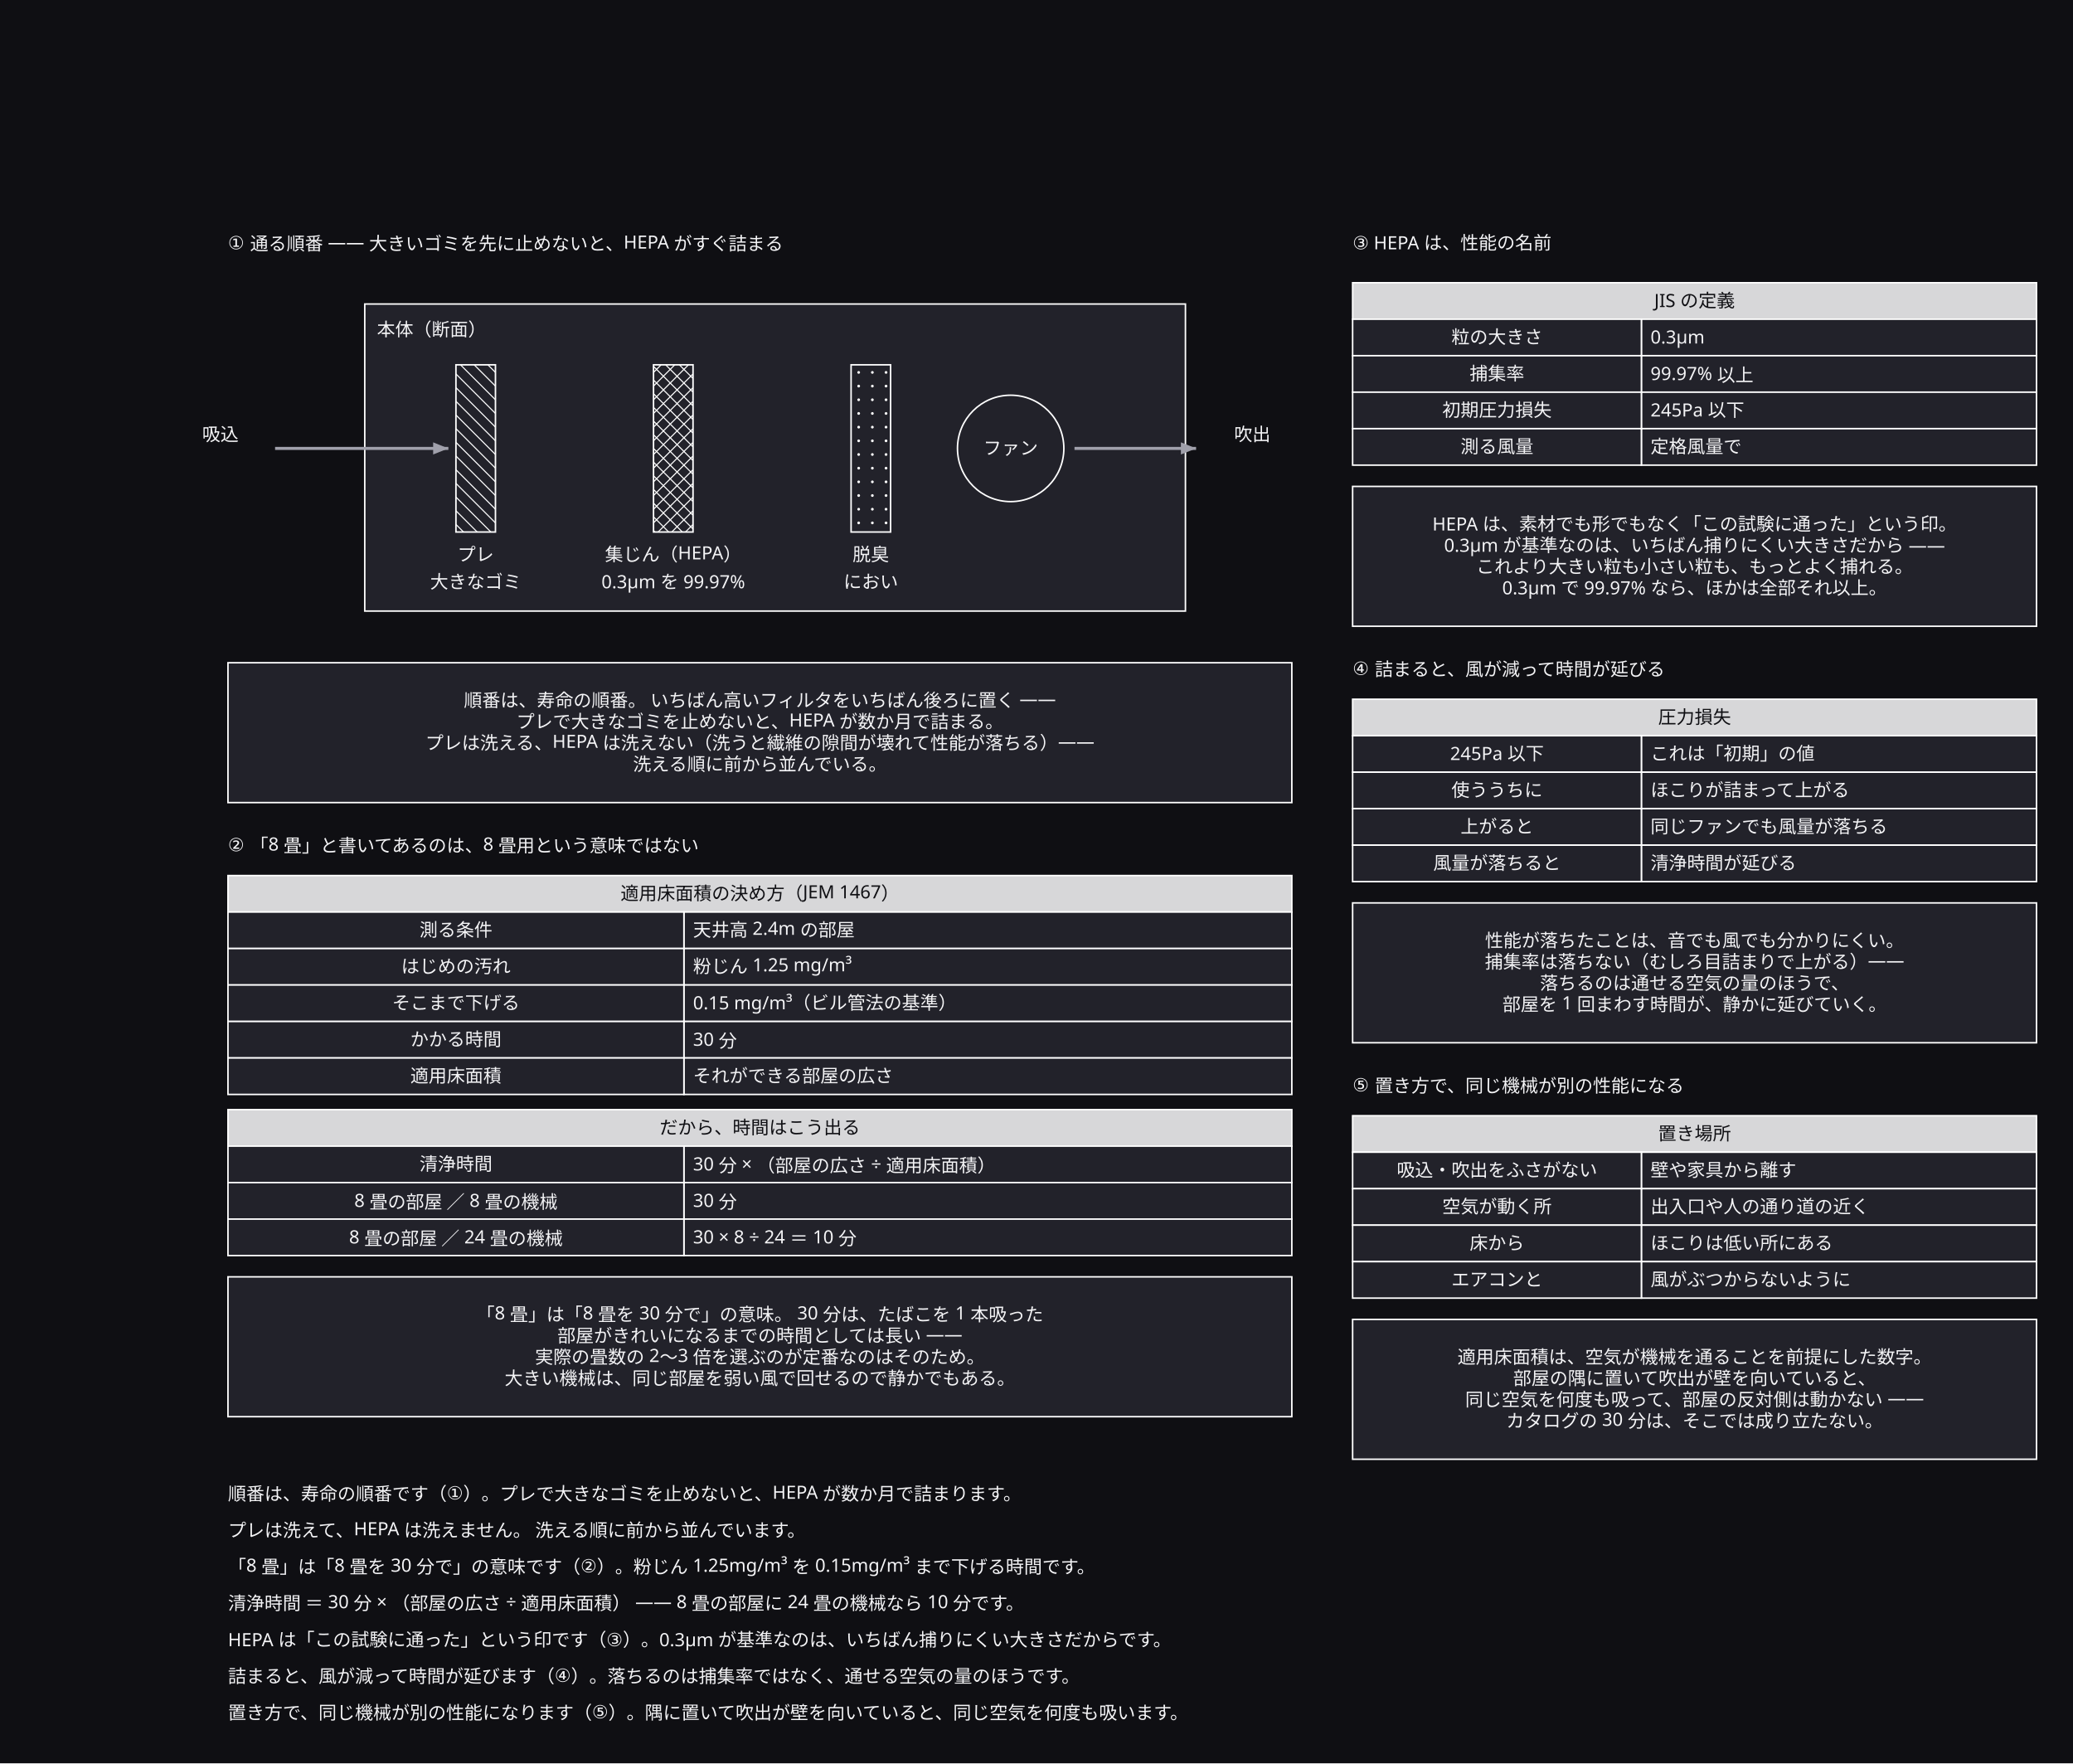
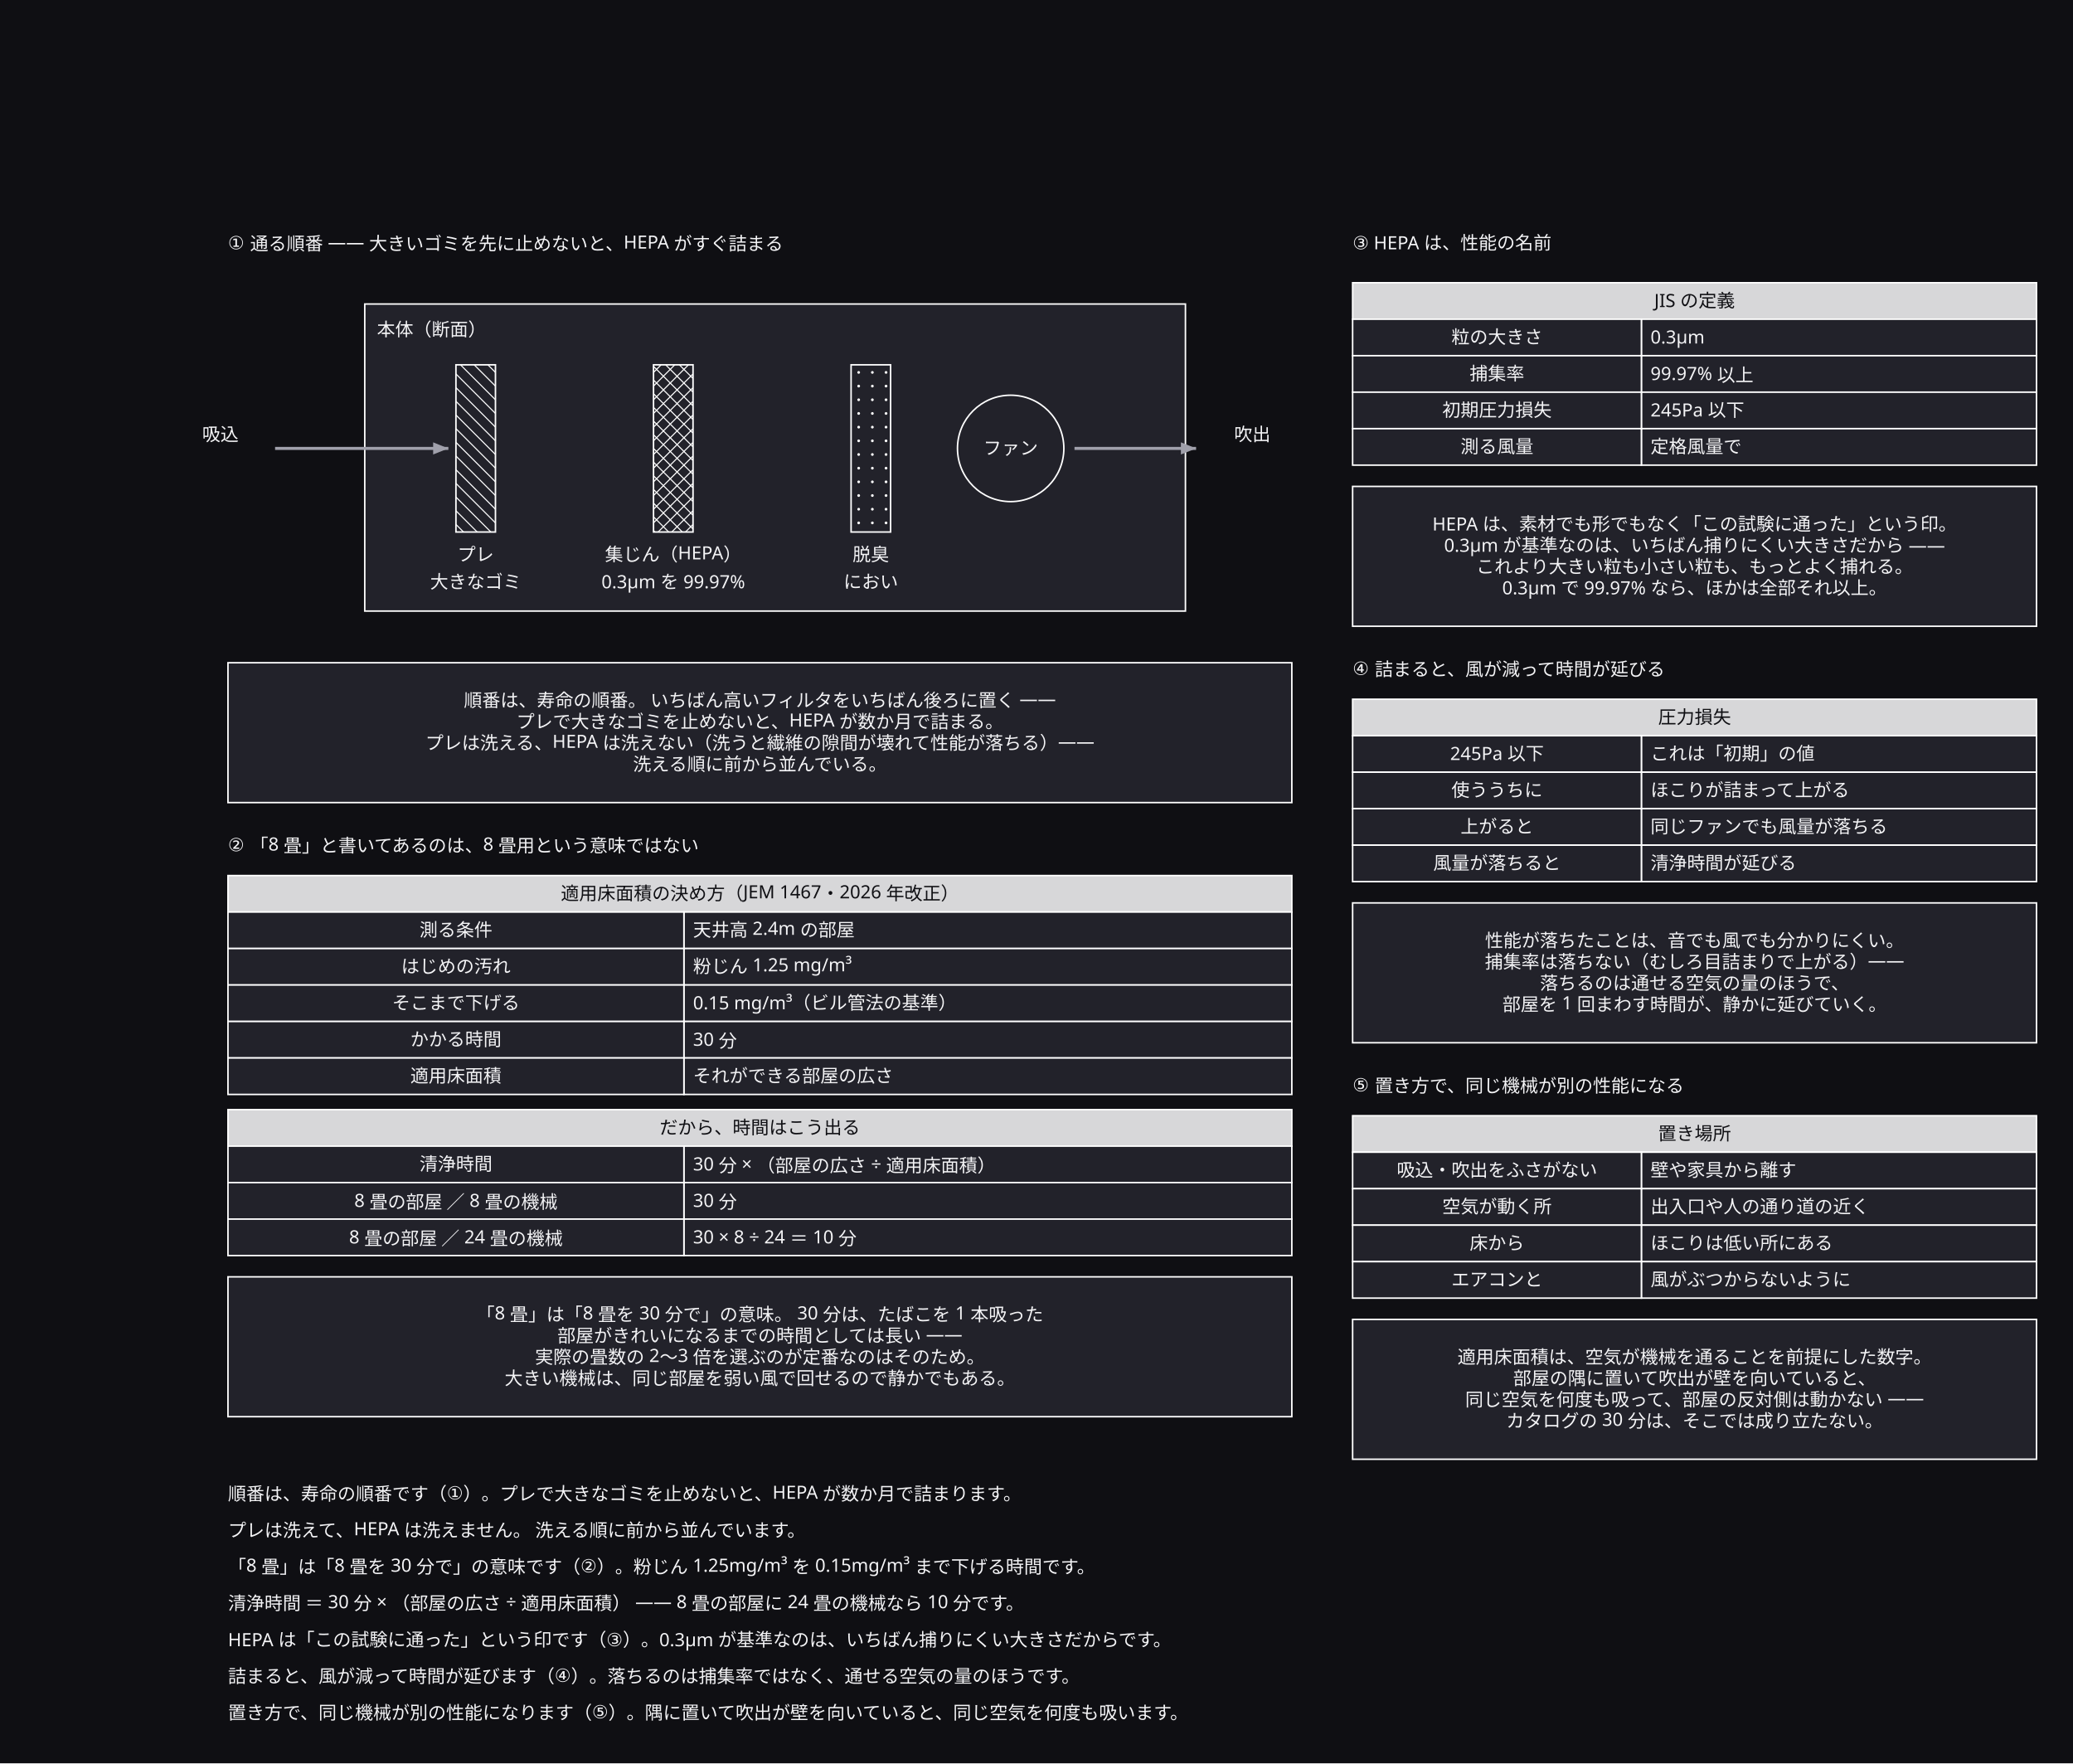
<svg xmlns="http://www.w3.org/2000/svg" width="1364" height="1160" viewBox="0 0 1364 1160">
  <defs>
    <marker id="arrow" viewBox="0 0 10 10" refX="9" refY="5" markerWidth="6" markerHeight="6" orient="auto">
      <path d="M 0 0 L 10 5 L 0 10 z" fill="#a0a0ab" />
    </marker>
  </defs>
  <rect data-paper="1" x="0" y="0" width="1364" height="1160" fill="#0f0f13" />
  <g data-node="body" data-pinned="false" data-shape="rect">
    <rect x="240" y="200" width="540" height="202" fill="#22222a" stroke="#ffffff" stroke-width="1" />
  </g>
  <g data-node="why1" data-pinned="false" data-shape="rect">
    <rect x="150" y="436" width="700" height="92" fill="#22222a" stroke="#ffffff" stroke-width="1" />
  </g>
  <g data-node="why2" data-pinned="false" data-shape="rect">
    <rect x="150" y="840" width="700" height="92" fill="#22222a" stroke="#ffffff" stroke-width="1" />
  </g>
  <g data-node="why3" data-pinned="false" data-shape="rect">
    <rect x="890" y="320" width="450" height="92" fill="#22222a" stroke="#ffffff" stroke-width="1" />
  </g>
  <g data-node="why4" data-pinned="false" data-shape="rect">
    <rect x="890" y="594" width="450" height="92" fill="#22222a" stroke="#ffffff" stroke-width="1" />
  </g>
  <g data-node="why5" data-pinned="false" data-shape="rect">
    <rect x="890" y="868" width="450" height="92" fill="#22222a" stroke="#ffffff" stroke-width="1" />
  </g>
  <g data-node="r1" data-pinned="false" data-shape="rect" />
  <g data-node="r2" data-pinned="false" data-shape="rect" />
  <g data-node="r3" data-pinned="false" data-shape="rect" />
  <g data-node="r4" data-pinned="false" data-shape="rect" />
  <g data-node="r5" data-pinned="false" data-shape="rect" />
  <g data-node="r6" data-pinned="false" data-shape="rect" />
  <g data-node="r7" data-pinned="false" data-shape="rect" />
  <g data-node="h150_576" data-pinned="false" data-shape="rect">
    <rect x="150" y="576" width="700" height="24" fill="#22222a" stroke="#ffffff" stroke-width="1" />
    <rect x="150" y="576" width="700" height="24" fill="#ffffff" fill-opacity="0.82" />
  </g>
  <g data-node="h150_730" data-pinned="false" data-shape="rect">
    <rect x="150" y="730" width="700" height="24" fill="#22222a" stroke="#ffffff" stroke-width="1" />
    <rect x="150" y="730" width="700" height="24" fill="#ffffff" fill-opacity="0.82" />
  </g>
  <g data-node="t1" data-pinned="false" data-shape="rect" />
  <g data-node="t2" data-pinned="false" data-shape="rect" />
  <g data-node="h890_186" data-pinned="false" data-shape="rect">
    <rect x="890" y="186" width="450" height="24" fill="#22222a" stroke="#ffffff" stroke-width="1" />
    <rect x="890" y="186" width="450" height="24" fill="#ffffff" fill-opacity="0.82" />
  </g>
  <g data-node="h890_460" data-pinned="false" data-shape="rect">
    <rect x="890" y="460" width="450" height="24" fill="#22222a" stroke="#ffffff" stroke-width="1" />
    <rect x="890" y="460" width="450" height="24" fill="#ffffff" fill-opacity="0.82" />
  </g>
  <g data-node="h890_734" data-pinned="false" data-shape="rect">
    <rect x="890" y="734" width="450" height="24" fill="#22222a" stroke="#ffffff" stroke-width="1" />
    <rect x="890" y="734" width="450" height="24" fill="#ffffff" fill-opacity="0.82" />
  </g>
  <g data-node="y150_600" data-pinned="false" data-shape="rect">
    <rect x="450" y="600" width="400" height="24" fill="#22222a" stroke="#ffffff" stroke-width="1" />
  </g>
  <g data-node="y150_624" data-pinned="false" data-shape="rect">
    <rect x="450" y="624" width="400" height="24" fill="#22222a" stroke="#ffffff" stroke-width="1" />
  </g>
  <g data-node="y150_648" data-pinned="false" data-shape="rect">
    <rect x="450" y="648" width="400" height="24" fill="#22222a" stroke="#ffffff" stroke-width="1" />
  </g>
  <g data-node="y150_672" data-pinned="false" data-shape="rect">
    <rect x="450" y="672" width="400" height="24" fill="#22222a" stroke="#ffffff" stroke-width="1" />
  </g>
  <g data-node="y150_696" data-pinned="false" data-shape="rect">
    <rect x="450" y="696" width="400" height="24" fill="#22222a" stroke="#ffffff" stroke-width="1" />
  </g>
  <g data-node="y150_754" data-pinned="false" data-shape="rect">
    <rect x="450" y="754" width="400" height="24" fill="#22222a" stroke="#ffffff" stroke-width="1" />
  </g>
  <g data-node="y150_778" data-pinned="false" data-shape="rect">
    <rect x="450" y="778" width="400" height="24" fill="#22222a" stroke="#ffffff" stroke-width="1" />
  </g>
  <g data-node="y150_802" data-pinned="false" data-shape="rect">
    <rect x="450" y="802" width="400" height="24" fill="#22222a" stroke="#ffffff" stroke-width="1" />
  </g>
  <g data-node="t3" data-pinned="false" data-shape="rect" />
  <g data-node="t4" data-pinned="false" data-shape="rect" />
  <g data-node="t5" data-pinned="false" data-shape="rect" />
  <g data-node="x150_600" data-pinned="false" data-shape="rect">
    <rect x="150" y="600" width="300" height="24" fill="#22222a" stroke="#ffffff" stroke-width="1" />
  </g>
  <g data-node="x150_624" data-pinned="false" data-shape="rect">
    <rect x="150" y="624" width="300" height="24" fill="#22222a" stroke="#ffffff" stroke-width="1" />
  </g>
  <g data-node="x150_648" data-pinned="false" data-shape="rect">
    <rect x="150" y="648" width="300" height="24" fill="#22222a" stroke="#ffffff" stroke-width="1" />
  </g>
  <g data-node="x150_672" data-pinned="false" data-shape="rect">
    <rect x="150" y="672" width="300" height="24" fill="#22222a" stroke="#ffffff" stroke-width="1" />
  </g>
  <g data-node="x150_696" data-pinned="false" data-shape="rect">
    <rect x="150" y="696" width="300" height="24" fill="#22222a" stroke="#ffffff" stroke-width="1" />
  </g>
  <g data-node="x150_754" data-pinned="false" data-shape="rect">
    <rect x="150" y="754" width="300" height="24" fill="#22222a" stroke="#ffffff" stroke-width="1" />
  </g>
  <g data-node="x150_778" data-pinned="false" data-shape="rect">
    <rect x="150" y="778" width="300" height="24" fill="#22222a" stroke="#ffffff" stroke-width="1" />
  </g>
  <g data-node="x150_802" data-pinned="false" data-shape="rect">
    <rect x="150" y="802" width="300" height="24" fill="#22222a" stroke="#ffffff" stroke-width="1" />
  </g>
  <g data-node="y890_210" data-pinned="false" data-shape="rect">
    <rect x="1080" y="210" width="260" height="24" fill="#22222a" stroke="#ffffff" stroke-width="1" />
  </g>
  <g data-node="y890_234" data-pinned="false" data-shape="rect">
    <rect x="1080" y="234" width="260" height="24" fill="#22222a" stroke="#ffffff" stroke-width="1" />
  </g>
  <g data-node="y890_258" data-pinned="false" data-shape="rect">
    <rect x="1080" y="258" width="260" height="24" fill="#22222a" stroke="#ffffff" stroke-width="1" />
  </g>
  <g data-node="y890_282" data-pinned="false" data-shape="rect">
    <rect x="1080" y="282" width="260" height="24" fill="#22222a" stroke="#ffffff" stroke-width="1" />
  </g>
  <g data-node="y890_484" data-pinned="false" data-shape="rect">
    <rect x="1080" y="484" width="260" height="24" fill="#22222a" stroke="#ffffff" stroke-width="1" />
  </g>
  <g data-node="y890_508" data-pinned="false" data-shape="rect">
    <rect x="1080" y="508" width="260" height="24" fill="#22222a" stroke="#ffffff" stroke-width="1" />
  </g>
  <g data-node="y890_532" data-pinned="false" data-shape="rect">
    <rect x="1080" y="532" width="260" height="24" fill="#22222a" stroke="#ffffff" stroke-width="1" />
  </g>
  <g data-node="y890_556" data-pinned="false" data-shape="rect">
    <rect x="1080" y="556" width="260" height="24" fill="#22222a" stroke="#ffffff" stroke-width="1" />
  </g>
  <g data-node="y890_758" data-pinned="false" data-shape="rect">
    <rect x="1080" y="758" width="260" height="24" fill="#22222a" stroke="#ffffff" stroke-width="1" />
  </g>
  <g data-node="y890_782" data-pinned="false" data-shape="rect">
    <rect x="1080" y="782" width="260" height="24" fill="#22222a" stroke="#ffffff" stroke-width="1" />
  </g>
  <g data-node="y890_806" data-pinned="false" data-shape="rect">
    <rect x="1080" y="806" width="260" height="24" fill="#22222a" stroke="#ffffff" stroke-width="1" />
  </g>
  <g data-node="y890_830" data-pinned="false" data-shape="rect">
    <rect x="1080" y="830" width="260" height="24" fill="#22222a" stroke="#ffffff" stroke-width="1" />
  </g>
  <g data-node="fan" data-pinned="false" data-shape="rect">
    <circle cx="665" cy="295" r="35" fill="#22222a" stroke="#ffffff" stroke-width="1" />
  </g>
  <g data-node="x890_210" data-pinned="false" data-shape="rect">
    <rect x="890" y="210" width="190" height="24" fill="#22222a" stroke="#ffffff" stroke-width="1" />
  </g>
  <g data-node="x890_234" data-pinned="false" data-shape="rect">
    <rect x="890" y="234" width="190" height="24" fill="#22222a" stroke="#ffffff" stroke-width="1" />
  </g>
  <g data-node="x890_258" data-pinned="false" data-shape="rect">
    <rect x="890" y="258" width="190" height="24" fill="#22222a" stroke="#ffffff" stroke-width="1" />
  </g>
  <g data-node="x890_282" data-pinned="false" data-shape="rect">
    <rect x="890" y="282" width="190" height="24" fill="#22222a" stroke="#ffffff" stroke-width="1" />
  </g>
  <g data-node="x890_484" data-pinned="false" data-shape="rect">
    <rect x="890" y="484" width="190" height="24" fill="#22222a" stroke="#ffffff" stroke-width="1" />
  </g>
  <g data-node="x890_508" data-pinned="false" data-shape="rect">
    <rect x="890" y="508" width="190" height="24" fill="#22222a" stroke="#ffffff" stroke-width="1" />
  </g>
  <g data-node="x890_532" data-pinned="false" data-shape="rect">
    <rect x="890" y="532" width="190" height="24" fill="#22222a" stroke="#ffffff" stroke-width="1" />
  </g>
  <g data-node="x890_556" data-pinned="false" data-shape="rect">
    <rect x="890" y="556" width="190" height="24" fill="#22222a" stroke="#ffffff" stroke-width="1" />
  </g>
  <g data-node="x890_758" data-pinned="false" data-shape="rect">
    <rect x="890" y="758" width="190" height="24" fill="#22222a" stroke="#ffffff" stroke-width="1" />
  </g>
  <g data-node="x890_782" data-pinned="false" data-shape="rect">
    <rect x="890" y="782" width="190" height="24" fill="#22222a" stroke="#ffffff" stroke-width="1" />
  </g>
  <g data-node="x890_806" data-pinned="false" data-shape="rect">
    <rect x="890" y="806" width="190" height="24" fill="#22222a" stroke="#ffffff" stroke-width="1" />
  </g>
  <g data-node="x890_830" data-pinned="false" data-shape="rect">
    <rect x="890" y="830" width="190" height="24" fill="#22222a" stroke="#ffffff" stroke-width="1" />
  </g>
  <g data-node="bn" data-pinned="false" data-shape="rect" />
  <g data-node="f0" data-pinned="false" data-shape="rect">
    <rect x="300" y="240" width="26" height="110" fill="#22222a" stroke="#ffffff" stroke-width="1" />
    <line x1="326" y1="245" x2="321" y2="240" stroke="#ffffff" stroke-width="0.7" />
    <line x1="326" y1="254" x2="312" y2="240" stroke="#ffffff" stroke-width="0.7" />
    <line x1="326" y1="263" x2="303" y2="240" stroke="#ffffff" stroke-width="0.7" />
    <line x1="300" y1="246" x2="326" y2="272" stroke="#ffffff" stroke-width="0.7" />
    <line x1="300" y1="255" x2="326" y2="281" stroke="#ffffff" stroke-width="0.7" />
    <line x1="300" y1="264" x2="326" y2="290" stroke="#ffffff" stroke-width="0.7" />
    <line x1="300" y1="273" x2="326" y2="299" stroke="#ffffff" stroke-width="0.7" />
    <line x1="300" y1="282" x2="326" y2="308" stroke="#ffffff" stroke-width="0.7" />
    <line x1="300" y1="291" x2="326" y2="317" stroke="#ffffff" stroke-width="0.7" />
    <line x1="300" y1="300" x2="326" y2="326" stroke="#ffffff" stroke-width="0.7" />
    <line x1="300" y1="309" x2="326" y2="335" stroke="#ffffff" stroke-width="0.7" />
    <line x1="300" y1="318" x2="326" y2="344" stroke="#ffffff" stroke-width="0.7" />
    <line x1="300" y1="327" x2="323" y2="350" stroke="#ffffff" stroke-width="0.7" />
    <line x1="300" y1="336" x2="314" y2="350" stroke="#ffffff" stroke-width="0.7" />
    <line x1="300" y1="345" x2="305" y2="350" stroke="#ffffff" stroke-width="0.7" />
  </g>
  <g data-node="f130" data-pinned="false" data-shape="rect">
    <rect x="430" y="240" width="26" height="110" fill="#22222a" stroke="#ffffff" stroke-width="1" />
    <line x1="456" y1="249" x2="447" y2="240" stroke="#ffffff" stroke-width="0.7" />
    <line x1="456" y1="258" x2="438" y2="240" stroke="#ffffff" stroke-width="0.7" />
    <line x1="430" y1="241" x2="456" y2="267" stroke="#ffffff" stroke-width="0.7" />
    <line x1="430" y1="250" x2="456" y2="276" stroke="#ffffff" stroke-width="0.7" />
    <line x1="430" y1="259" x2="456" y2="285" stroke="#ffffff" stroke-width="0.7" />
    <line x1="430" y1="268" x2="456" y2="294" stroke="#ffffff" stroke-width="0.7" />
    <line x1="430" y1="277" x2="456" y2="303" stroke="#ffffff" stroke-width="0.7" />
    <line x1="430" y1="286" x2="456" y2="312" stroke="#ffffff" stroke-width="0.7" />
    <line x1="430" y1="295" x2="456" y2="321" stroke="#ffffff" stroke-width="0.7" />
    <line x1="430" y1="304" x2="456" y2="330" stroke="#ffffff" stroke-width="0.7" />
    <line x1="430" y1="313" x2="456" y2="339" stroke="#ffffff" stroke-width="0.7" />
    <line x1="430" y1="322" x2="456" y2="348" stroke="#ffffff" stroke-width="0.7" />
    <line x1="430" y1="331" x2="449" y2="350" stroke="#ffffff" stroke-width="0.7" />
    <line x1="430" y1="340" x2="440" y2="350" stroke="#ffffff" stroke-width="0.7" />
    <line x1="430" y1="349" x2="431" y2="350" stroke="#ffffff" stroke-width="0.7" />
    <line x1="430" y1="245" x2="435" y2="240" stroke="#ffffff" stroke-width="0.7" />
    <line x1="430" y1="254" x2="444" y2="240" stroke="#ffffff" stroke-width="0.7" />
    <line x1="430" y1="263" x2="453" y2="240" stroke="#ffffff" stroke-width="0.7" />
    <line x1="430" y1="272" x2="456" y2="246" stroke="#ffffff" stroke-width="0.7" />
    <line x1="430" y1="281" x2="456" y2="255" stroke="#ffffff" stroke-width="0.7" />
    <line x1="430" y1="290" x2="456" y2="264" stroke="#ffffff" stroke-width="0.7" />
    <line x1="430" y1="299" x2="456" y2="273" stroke="#ffffff" stroke-width="0.7" />
    <line x1="430" y1="308" x2="456" y2="282" stroke="#ffffff" stroke-width="0.7" />
    <line x1="430" y1="317" x2="456" y2="291" stroke="#ffffff" stroke-width="0.7" />
    <line x1="430" y1="326" x2="456" y2="300" stroke="#ffffff" stroke-width="0.7" />
    <line x1="430" y1="335" x2="456" y2="309" stroke="#ffffff" stroke-width="0.7" />
    <line x1="430" y1="344" x2="456" y2="318" stroke="#ffffff" stroke-width="0.7" />
    <line x1="456" y1="327" x2="433" y2="350" stroke="#ffffff" stroke-width="0.7" />
    <line x1="456" y1="336" x2="442" y2="350" stroke="#ffffff" stroke-width="0.7" />
    <line x1="456" y1="345" x2="451" y2="350" stroke="#ffffff" stroke-width="0.7" />
  </g>
  <g data-node="f260" data-pinned="false" data-shape="rect">
    <rect x="560" y="240" width="26" height="110" fill="#22222a" stroke="#ffffff" stroke-width="1" />
    <circle cx="565" cy="245" r="0.9" fill="#ffffff" />
    <circle cx="574" cy="245" r="0.9" fill="#ffffff" />
    <circle cx="583" cy="245" r="0.9" fill="#ffffff" />
    <circle cx="565" cy="254" r="0.9" fill="#ffffff" />
    <circle cx="574" cy="254" r="0.9" fill="#ffffff" />
    <circle cx="583" cy="254" r="0.9" fill="#ffffff" />
    <circle cx="565" cy="263" r="0.9" fill="#ffffff" />
    <circle cx="574" cy="263" r="0.9" fill="#ffffff" />
    <circle cx="583" cy="263" r="0.9" fill="#ffffff" />
    <circle cx="565" cy="272" r="0.9" fill="#ffffff" />
    <circle cx="574" cy="272" r="0.9" fill="#ffffff" />
    <circle cx="583" cy="272" r="0.9" fill="#ffffff" />
    <circle cx="565" cy="281" r="0.9" fill="#ffffff" />
    <circle cx="574" cy="281" r="0.9" fill="#ffffff" />
    <circle cx="583" cy="281" r="0.9" fill="#ffffff" />
    <circle cx="565" cy="290" r="0.9" fill="#ffffff" />
    <circle cx="574" cy="290" r="0.9" fill="#ffffff" />
    <circle cx="583" cy="290" r="0.9" fill="#ffffff" />
    <circle cx="565" cy="299" r="0.9" fill="#ffffff" />
    <circle cx="574" cy="299" r="0.9" fill="#ffffff" />
    <circle cx="583" cy="299" r="0.9" fill="#ffffff" />
    <circle cx="565" cy="308" r="0.9" fill="#ffffff" />
    <circle cx="574" cy="308" r="0.9" fill="#ffffff" />
    <circle cx="583" cy="308" r="0.9" fill="#ffffff" />
    <circle cx="565" cy="317" r="0.9" fill="#ffffff" />
    <circle cx="574" cy="317" r="0.9" fill="#ffffff" />
    <circle cx="583" cy="317" r="0.9" fill="#ffffff" />
    <circle cx="565" cy="326" r="0.9" fill="#ffffff" />
    <circle cx="574" cy="326" r="0.9" fill="#ffffff" />
    <circle cx="583" cy="326" r="0.9" fill="#ffffff" />
    <circle cx="565" cy="335" r="0.9" fill="#ffffff" />
    <circle cx="574" cy="335" r="0.9" fill="#ffffff" />
    <circle cx="583" cy="335" r="0.9" fill="#ffffff" />
    <circle cx="565" cy="344" r="0.9" fill="#ffffff" />
    <circle cx="574" cy="344" r="0.9" fill="#ffffff" />
    <circle cx="583" cy="344" r="0.9" fill="#ffffff" />
  </g>
  <g data-node="fn0" data-pinned="false" data-shape="rect" />
  <g data-node="fs0" data-pinned="false" data-shape="rect" />
  <g data-node="fn130" data-pinned="false" data-shape="rect" />
  <g data-node="fs130" data-pinned="false" data-shape="rect" />
  <g data-node="fn260" data-pinned="false" data-shape="rect" />
  <g data-node="fs260" data-pinned="false" data-shape="rect" />
  <g data-node="fann" data-pinned="false" data-shape="rect" />
  <g data-node="in" data-pinned="false" data-shape="rect" />
  <g data-node="out" data-pinned="false" data-shape="rect" />
  <g data-node="p0" data-pinned="false" data-shape="rect" />
  <g data-node="p1" data-pinned="false" data-shape="rect" />
  <g data-node="p2" data-pinned="false" data-shape="rect" />
  <g data-node="p3" data-pinned="false" data-shape="rect" />
  <g data-edge="p0&gt;p1" data-pinned="false">
    <path d="M 181 295 L 295 295" fill="none" stroke="#a0a0ab" stroke-width="2" />
    <path d="M 295 295 L 285 291 L 285 299 Z" fill="#a0a0ab" stroke="none" />
  </g>
  <g data-edge="p2&gt;p3" data-pinned="false">
    <path d="M 707 295 L 787 295" fill="none" stroke="#a0a0ab" stroke-width="2" />
    <path d="M 787 295 L 777 291 L 777 299 Z" fill="#a0a0ab" stroke="none" />
  </g>
  <g data-name="why1">
    <text x="500" y="465" text-anchor="middle" font-family="sans-serif" font-size="12" fill="#f4f4f6">順番は、寿命の順番。 いちばん高いフィルタをいちばん後ろに置く ——</text>
    <text x="500" y="479" text-anchor="middle" font-family="sans-serif" font-size="12" fill="#f4f4f6">プレで大きなゴミを止めないと、HEPA が数か月で詰まる。</text>
    <text x="500" y="493" text-anchor="middle" font-family="sans-serif" font-size="12" fill="#f4f4f6">プレは洗える、HEPA は洗えない（洗うと繊維の隙間が壊れて性能が落ちる）——</text>
    <text x="500" y="507" text-anchor="middle" font-family="sans-serif" font-size="12" fill="#f4f4f6">洗える順に前から並んでいる。</text>
  </g>
  <g data-name="why2">
    <text x="500" y="869" text-anchor="middle" font-family="sans-serif" font-size="12" fill="#f4f4f6">「8 畳」は「8 畳を 30 分で」の意味。 30 分は、たばこを 1 本吸った</text>
    <text x="500" y="883" text-anchor="middle" font-family="sans-serif" font-size="12" fill="#f4f4f6">部屋がきれいになるまでの時間としては長い ——</text>
    <text x="500" y="897" text-anchor="middle" font-family="sans-serif" font-size="12" fill="#f4f4f6">実際の畳数の 2〜3 倍を選ぶのが定番なのはそのため。</text>
    <text x="500" y="911" text-anchor="middle" font-family="sans-serif" font-size="12" fill="#f4f4f6">大きい機械は、同じ部屋を弱い風で回せるので静かでもある。</text>
  </g>
  <g data-name="why3">
    <text x="1115" y="349" text-anchor="middle" font-family="sans-serif" font-size="12" fill="#f4f4f6">HEPA は、素材でも形でもなく「この試験に通った」という印。</text>
    <text x="1115" y="363" text-anchor="middle" font-family="sans-serif" font-size="12" fill="#f4f4f6">0.3μm が基準なのは、いちばん捕りにくい大きさだから ——</text>
    <text x="1115" y="377" text-anchor="middle" font-family="sans-serif" font-size="12" fill="#f4f4f6">これより大きい粒も小さい粒も、もっとよく捕れる。</text>
    <text x="1115" y="391" text-anchor="middle" font-family="sans-serif" font-size="12" fill="#f4f4f6">0.3μm で 99.97% なら、ほかは全部それ以上。</text>
  </g>
  <g data-name="why4">
    <text x="1115" y="623" text-anchor="middle" font-family="sans-serif" font-size="12" fill="#f4f4f6">性能が落ちたことは、音でも風でも分かりにくい。</text>
    <text x="1115" y="637" text-anchor="middle" font-family="sans-serif" font-size="12" fill="#f4f4f6">捕集率は落ちない（むしろ目詰まりで上がる）——</text>
    <text x="1115" y="651" text-anchor="middle" font-family="sans-serif" font-size="12" fill="#f4f4f6">落ちるのは通せる空気の量のほうで、</text>
    <text x="1115" y="665" text-anchor="middle" font-family="sans-serif" font-size="12" fill="#f4f4f6">部屋を 1 回まわす時間が、静かに延びていく。</text>
  </g>
  <g data-name="why5">
    <text x="1115" y="897" text-anchor="middle" font-family="sans-serif" font-size="12" fill="#f4f4f6">適用床面積は、空気が機械を通ることを前提にした数字。</text>
    <text x="1115" y="911" text-anchor="middle" font-family="sans-serif" font-size="12" fill="#f4f4f6">部屋の隅に置いて吹出が壁を向いていると、</text>
    <text x="1115" y="925" text-anchor="middle" font-family="sans-serif" font-size="12" fill="#f4f4f6">同じ空気を何度も吸って、部屋の反対側は動かない ——</text>
    <text x="1115" y="939" text-anchor="middle" font-family="sans-serif" font-size="12" fill="#f4f4f6">カタログの 30 分は、そこでは成り立たない。</text>
  </g>
  <g data-name="r1">
    <text x="150" y="987" text-anchor="start" font-family="sans-serif" font-size="12" fill="#f4f4f6">順番は、寿命の順番です（①）。プレで大きなゴミを止めないと、HEPA が数か月で詰まります。</text>
  </g>
  <g data-name="r2">
    <text x="150" y="1011" text-anchor="start" font-family="sans-serif" font-size="12" fill="#f4f4f6">プレは洗えて、HEPA は洗えません。 洗える順に前から並んでいます。</text>
  </g>
  <g data-name="r3">
    <text x="150" y="1035" text-anchor="start" font-family="sans-serif" font-size="12" fill="#f4f4f6">「8 畳」は「8 畳を 30 分で」の意味です（②）。粉じん 1.25mg/m³ を 0.15mg/m³ まで下げる時間です。</text>
  </g>
  <g data-name="r4">
    <text x="150" y="1059" text-anchor="start" font-family="sans-serif" font-size="12" fill="#f4f4f6">清浄時間 ＝ 30 分 × （部屋の広さ ÷ 適用床面積） —— 8 畳の部屋に 24 畳の機械なら 10 分です。</text>
  </g>
  <g data-name="r5">
    <text x="150" y="1083" text-anchor="start" font-family="sans-serif" font-size="12" fill="#f4f4f6">HEPA は「この試験に通った」という印です（③）。0.3μm が基準なのは、いちばん捕りにくい大きさだからです。</text>
  </g>
  <g data-name="r6">
    <text x="150" y="1107" text-anchor="start" font-family="sans-serif" font-size="12" fill="#f4f4f6">詰まると、風が減って時間が延びます（④）。落ちるのは捕集率ではなく、通せる空気の量のほうです。</text>
  </g>
  <g data-name="r7">
    <text x="150" y="1131" text-anchor="start" font-family="sans-serif" font-size="12" fill="#f4f4f6">置き方で、同じ機械が別の性能になります（⑤）。隅に置いて吹出が壁を向いていると、同じ空気を何度も吸います。</text>
  </g>
  <g data-name="h150_576">
-     <text x="500" y="592" text-anchor="middle" font-family="sans-serif" font-size="12" fill="#0f0f13">適用床面積の決め方（JEM 1467）</text>
+     <text x="500" y="592" text-anchor="middle" font-family="sans-serif" font-size="12" fill="#0f0f13">適用床面積の決め方（JEM 1467・2026 年改正）</text>
  </g>
  <g data-name="h150_730">
    <text x="500" y="746" text-anchor="middle" font-family="sans-serif" font-size="12" fill="#0f0f13">だから、時間はこう出る</text>
  </g>
  <g data-name="t1">
    <text x="150" y="164" text-anchor="start" font-family="sans-serif" font-size="12" fill="#f4f4f6">① 通る順番 —— 大きいゴミを先に止めないと、HEPA がすぐ詰まる</text>
  </g>
  <g data-name="t2">
    <text x="150" y="560" text-anchor="start" font-family="sans-serif" font-size="12" fill="#f4f4f6">② 「8 畳」と書いてあるのは、8 畳用という意味ではない</text>
  </g>
  <g data-name="h890_186">
    <text x="1115" y="202" text-anchor="middle" font-family="sans-serif" font-size="12" fill="#0f0f13">JIS の定義</text>
  </g>
  <g data-name="h890_460">
    <text x="1115" y="476" text-anchor="middle" font-family="sans-serif" font-size="12" fill="#0f0f13">圧力損失</text>
  </g>
  <g data-name="h890_734">
    <text x="1115" y="750" text-anchor="middle" font-family="sans-serif" font-size="12" fill="#0f0f13">置き場所</text>
  </g>
  <g data-name="y150_600">
    <text x="456" y="616" text-anchor="start" font-family="sans-serif" font-size="12" fill="#f4f4f6">天井高 2.4m の部屋</text>
  </g>
  <g data-name="y150_624">
    <text x="456" y="640" text-anchor="start" font-family="sans-serif" font-size="12" fill="#f4f4f6">粉じん 1.25 mg/m³</text>
  </g>
  <g data-name="y150_648">
    <text x="456" y="664" text-anchor="start" font-family="sans-serif" font-size="12" fill="#f4f4f6">0.15 mg/m³（ビル管法の基準）</text>
  </g>
  <g data-name="y150_672">
    <text x="456" y="688" text-anchor="start" font-family="sans-serif" font-size="12" fill="#f4f4f6">30 分</text>
  </g>
  <g data-name="y150_696">
    <text x="456" y="712" text-anchor="start" font-family="sans-serif" font-size="12" fill="#f4f4f6">それができる部屋の広さ</text>
  </g>
  <g data-name="y150_754">
    <text x="456" y="770" text-anchor="start" font-family="sans-serif" font-size="12" fill="#f4f4f6">30 分 × （部屋の広さ ÷ 適用床面積）</text>
  </g>
  <g data-name="y150_778">
    <text x="456" y="794" text-anchor="start" font-family="sans-serif" font-size="12" fill="#f4f4f6">30 分</text>
  </g>
  <g data-name="y150_802">
    <text x="456" y="818" text-anchor="start" font-family="sans-serif" font-size="12" fill="#f4f4f6">30 × 8 ÷ 24 ＝ 10 分</text>
  </g>
  <g data-name="t3">
    <text x="890" y="164" text-anchor="start" font-family="sans-serif" font-size="12" fill="#f4f4f6">③ HEPA は、性能の名前</text>
  </g>
  <g data-name="t4">
    <text x="890" y="444" text-anchor="start" font-family="sans-serif" font-size="12" fill="#f4f4f6">④ 詰まると、風が減って時間が延びる</text>
  </g>
  <g data-name="t5">
    <text x="890" y="718" text-anchor="start" font-family="sans-serif" font-size="12" fill="#f4f4f6">⑤ 置き方で、同じ機械が別の性能になる</text>
  </g>
  <g data-name="x150_600">
    <text x="300" y="616" text-anchor="middle" font-family="sans-serif" font-size="12" fill="#f4f4f6">測る条件</text>
  </g>
  <g data-name="x150_624">
    <text x="300" y="640" text-anchor="middle" font-family="sans-serif" font-size="12" fill="#f4f4f6">はじめの汚れ</text>
  </g>
  <g data-name="x150_648">
    <text x="300" y="664" text-anchor="middle" font-family="sans-serif" font-size="12" fill="#f4f4f6">そこまで下げる</text>
  </g>
  <g data-name="x150_672">
    <text x="300" y="688" text-anchor="middle" font-family="sans-serif" font-size="12" fill="#f4f4f6">かかる時間</text>
  </g>
  <g data-name="x150_696">
    <text x="300" y="712" text-anchor="middle" font-family="sans-serif" font-size="12" fill="#f4f4f6">適用床面積</text>
  </g>
  <g data-name="x150_754">
    <text x="300" y="770" text-anchor="middle" font-family="sans-serif" font-size="12" fill="#f4f4f6">清浄時間</text>
  </g>
  <g data-name="x150_778">
    <text x="300" y="794" text-anchor="middle" font-family="sans-serif" font-size="12" fill="#f4f4f6">8 畳の部屋 ／ 8 畳の機械</text>
  </g>
  <g data-name="x150_802">
    <text x="300" y="818" text-anchor="middle" font-family="sans-serif" font-size="12" fill="#f4f4f6">8 畳の部屋 ／ 24 畳の機械</text>
  </g>
  <g data-name="y890_210">
    <text x="1086" y="226" text-anchor="start" font-family="sans-serif" font-size="12" fill="#f4f4f6">0.3μm</text>
  </g>
  <g data-name="y890_234">
    <text x="1086" y="250" text-anchor="start" font-family="sans-serif" font-size="12" fill="#f4f4f6">99.97% 以上</text>
  </g>
  <g data-name="y890_258">
    <text x="1086" y="274" text-anchor="start" font-family="sans-serif" font-size="12" fill="#f4f4f6">245Pa 以下</text>
  </g>
  <g data-name="y890_282">
    <text x="1086" y="298" text-anchor="start" font-family="sans-serif" font-size="12" fill="#f4f4f6">定格風量で</text>
  </g>
  <g data-name="y890_484">
    <text x="1086" y="500" text-anchor="start" font-family="sans-serif" font-size="12" fill="#f4f4f6">これは「初期」の値</text>
  </g>
  <g data-name="y890_508">
    <text x="1086" y="524" text-anchor="start" font-family="sans-serif" font-size="12" fill="#f4f4f6">ほこりが詰まって上がる</text>
  </g>
  <g data-name="y890_532">
    <text x="1086" y="548" text-anchor="start" font-family="sans-serif" font-size="12" fill="#f4f4f6">同じファンでも風量が落ちる</text>
  </g>
  <g data-name="y890_556">
    <text x="1086" y="572" text-anchor="start" font-family="sans-serif" font-size="12" fill="#f4f4f6">清浄時間が延びる</text>
  </g>
  <g data-name="y890_758">
    <text x="1086" y="774" text-anchor="start" font-family="sans-serif" font-size="12" fill="#f4f4f6">壁や家具から離す</text>
  </g>
  <g data-name="y890_782">
    <text x="1086" y="798" text-anchor="start" font-family="sans-serif" font-size="12" fill="#f4f4f6">出入口や人の通り道の近く</text>
  </g>
  <g data-name="y890_806">
    <text x="1086" y="822" text-anchor="start" font-family="sans-serif" font-size="12" fill="#f4f4f6">ほこりは低い所にある</text>
  </g>
  <g data-name="y890_830">
    <text x="1086" y="846" text-anchor="start" font-family="sans-serif" font-size="12" fill="#f4f4f6">風がぶつからないように</text>
  </g>
  <g data-name="x890_210">
    <text x="985" y="226" text-anchor="middle" font-family="sans-serif" font-size="12" fill="#f4f4f6">粒の大きさ</text>
  </g>
  <g data-name="x890_234">
    <text x="985" y="250" text-anchor="middle" font-family="sans-serif" font-size="12" fill="#f4f4f6">捕集率</text>
  </g>
  <g data-name="x890_258">
    <text x="985" y="274" text-anchor="middle" font-family="sans-serif" font-size="12" fill="#f4f4f6">初期圧力損失</text>
  </g>
  <g data-name="x890_282">
    <text x="985" y="298" text-anchor="middle" font-family="sans-serif" font-size="12" fill="#f4f4f6">測る風量</text>
  </g>
  <g data-name="x890_484">
    <text x="985" y="500" text-anchor="middle" font-family="sans-serif" font-size="12" fill="#f4f4f6">245Pa 以下</text>
  </g>
  <g data-name="x890_508">
    <text x="985" y="524" text-anchor="middle" font-family="sans-serif" font-size="12" fill="#f4f4f6">使ううちに</text>
  </g>
  <g data-name="x890_532">
    <text x="985" y="548" text-anchor="middle" font-family="sans-serif" font-size="12" fill="#f4f4f6">上がると</text>
  </g>
  <g data-name="x890_556">
    <text x="985" y="572" text-anchor="middle" font-family="sans-serif" font-size="12" fill="#f4f4f6">風量が落ちると</text>
  </g>
  <g data-name="x890_758">
    <text x="985" y="774" text-anchor="middle" font-family="sans-serif" font-size="12" fill="#f4f4f6">吸込・吹出をふさがない</text>
  </g>
  <g data-name="x890_782">
    <text x="985" y="798" text-anchor="middle" font-family="sans-serif" font-size="12" fill="#f4f4f6">空気が動く所</text>
  </g>
  <g data-name="x890_806">
    <text x="985" y="822" text-anchor="middle" font-family="sans-serif" font-size="12" fill="#f4f4f6">床から</text>
  </g>
  <g data-name="x890_830">
    <text x="985" y="846" text-anchor="middle" font-family="sans-serif" font-size="12" fill="#f4f4f6">エアコンと</text>
  </g>
  <g data-name="bn">
    <text x="248" y="221" text-anchor="start" font-family="sans-serif" font-size="12" fill="#f4f4f6">本体（断面）</text>
  </g>
  <g data-name="fn0">
    <text x="313" y="369" text-anchor="middle" font-family="sans-serif" font-size="12" fill="#f4f4f6">プレ</text>
  </g>
  <g data-name="fs0">
    <text x="313" y="387" text-anchor="middle" font-family="sans-serif" font-size="12" fill="#f4f4f6">大きなゴミ</text>
  </g>
  <g data-name="fn130">
    <text x="443" y="369" text-anchor="middle" font-family="sans-serif" font-size="12" fill="#f4f4f6">集じん（HEPA）</text>
  </g>
  <g data-name="fs130">
    <text x="443" y="387" text-anchor="middle" font-family="sans-serif" font-size="12" fill="#f4f4f6">0.3μm を 99.97%</text>
  </g>
  <g data-name="fn260">
    <text x="573" y="369" text-anchor="middle" font-family="sans-serif" font-size="12" fill="#f4f4f6">脱臭</text>
  </g>
  <g data-name="fs260">
    <text x="573" y="387" text-anchor="middle" font-family="sans-serif" font-size="12" fill="#f4f4f6">におい</text>
  </g>
  <g data-name="fann">
    <text x="665" y="299" text-anchor="middle" font-family="sans-serif" font-size="12" fill="#f4f4f6">ファン</text>
  </g>
  <g data-name="in">
    <text x="145" y="290" text-anchor="middle" font-family="sans-serif" font-size="12" fill="#f4f4f6">吸込</text>
  </g>
  <g data-name="out">
    <text x="824" y="290" text-anchor="middle" font-family="sans-serif" font-size="12" fill="#f4f4f6">吹出</text>
  </g>
</svg>
